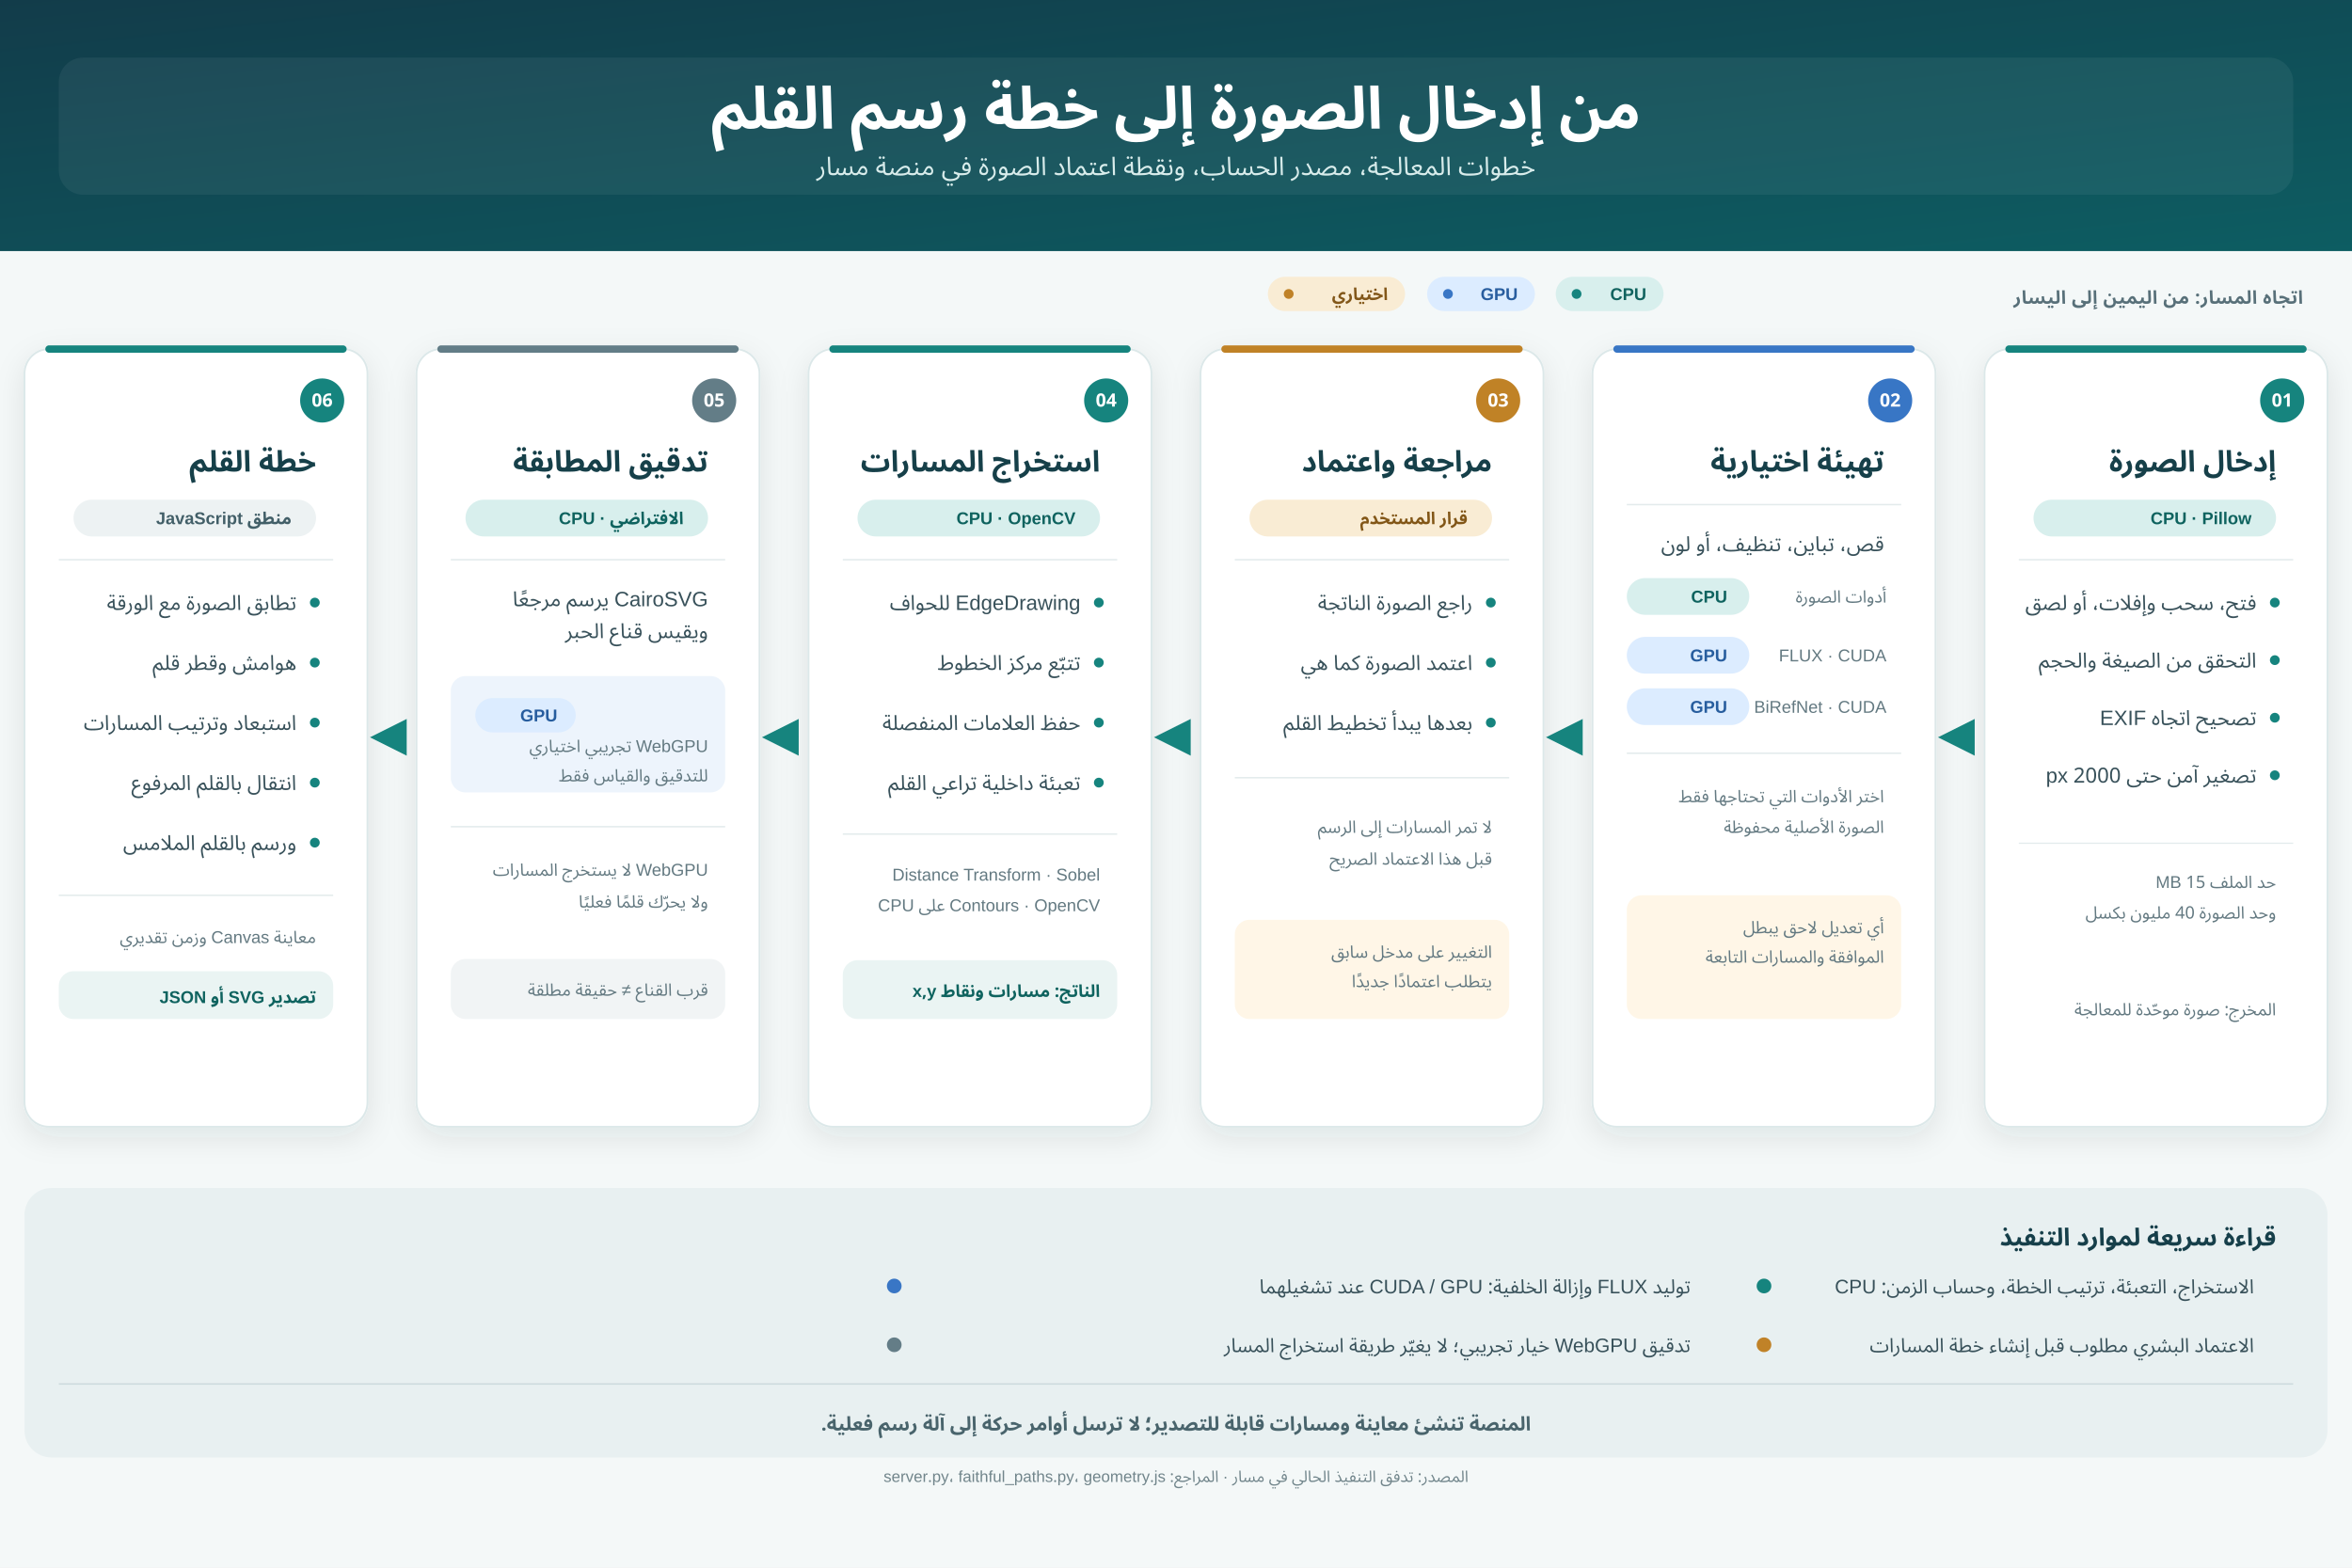
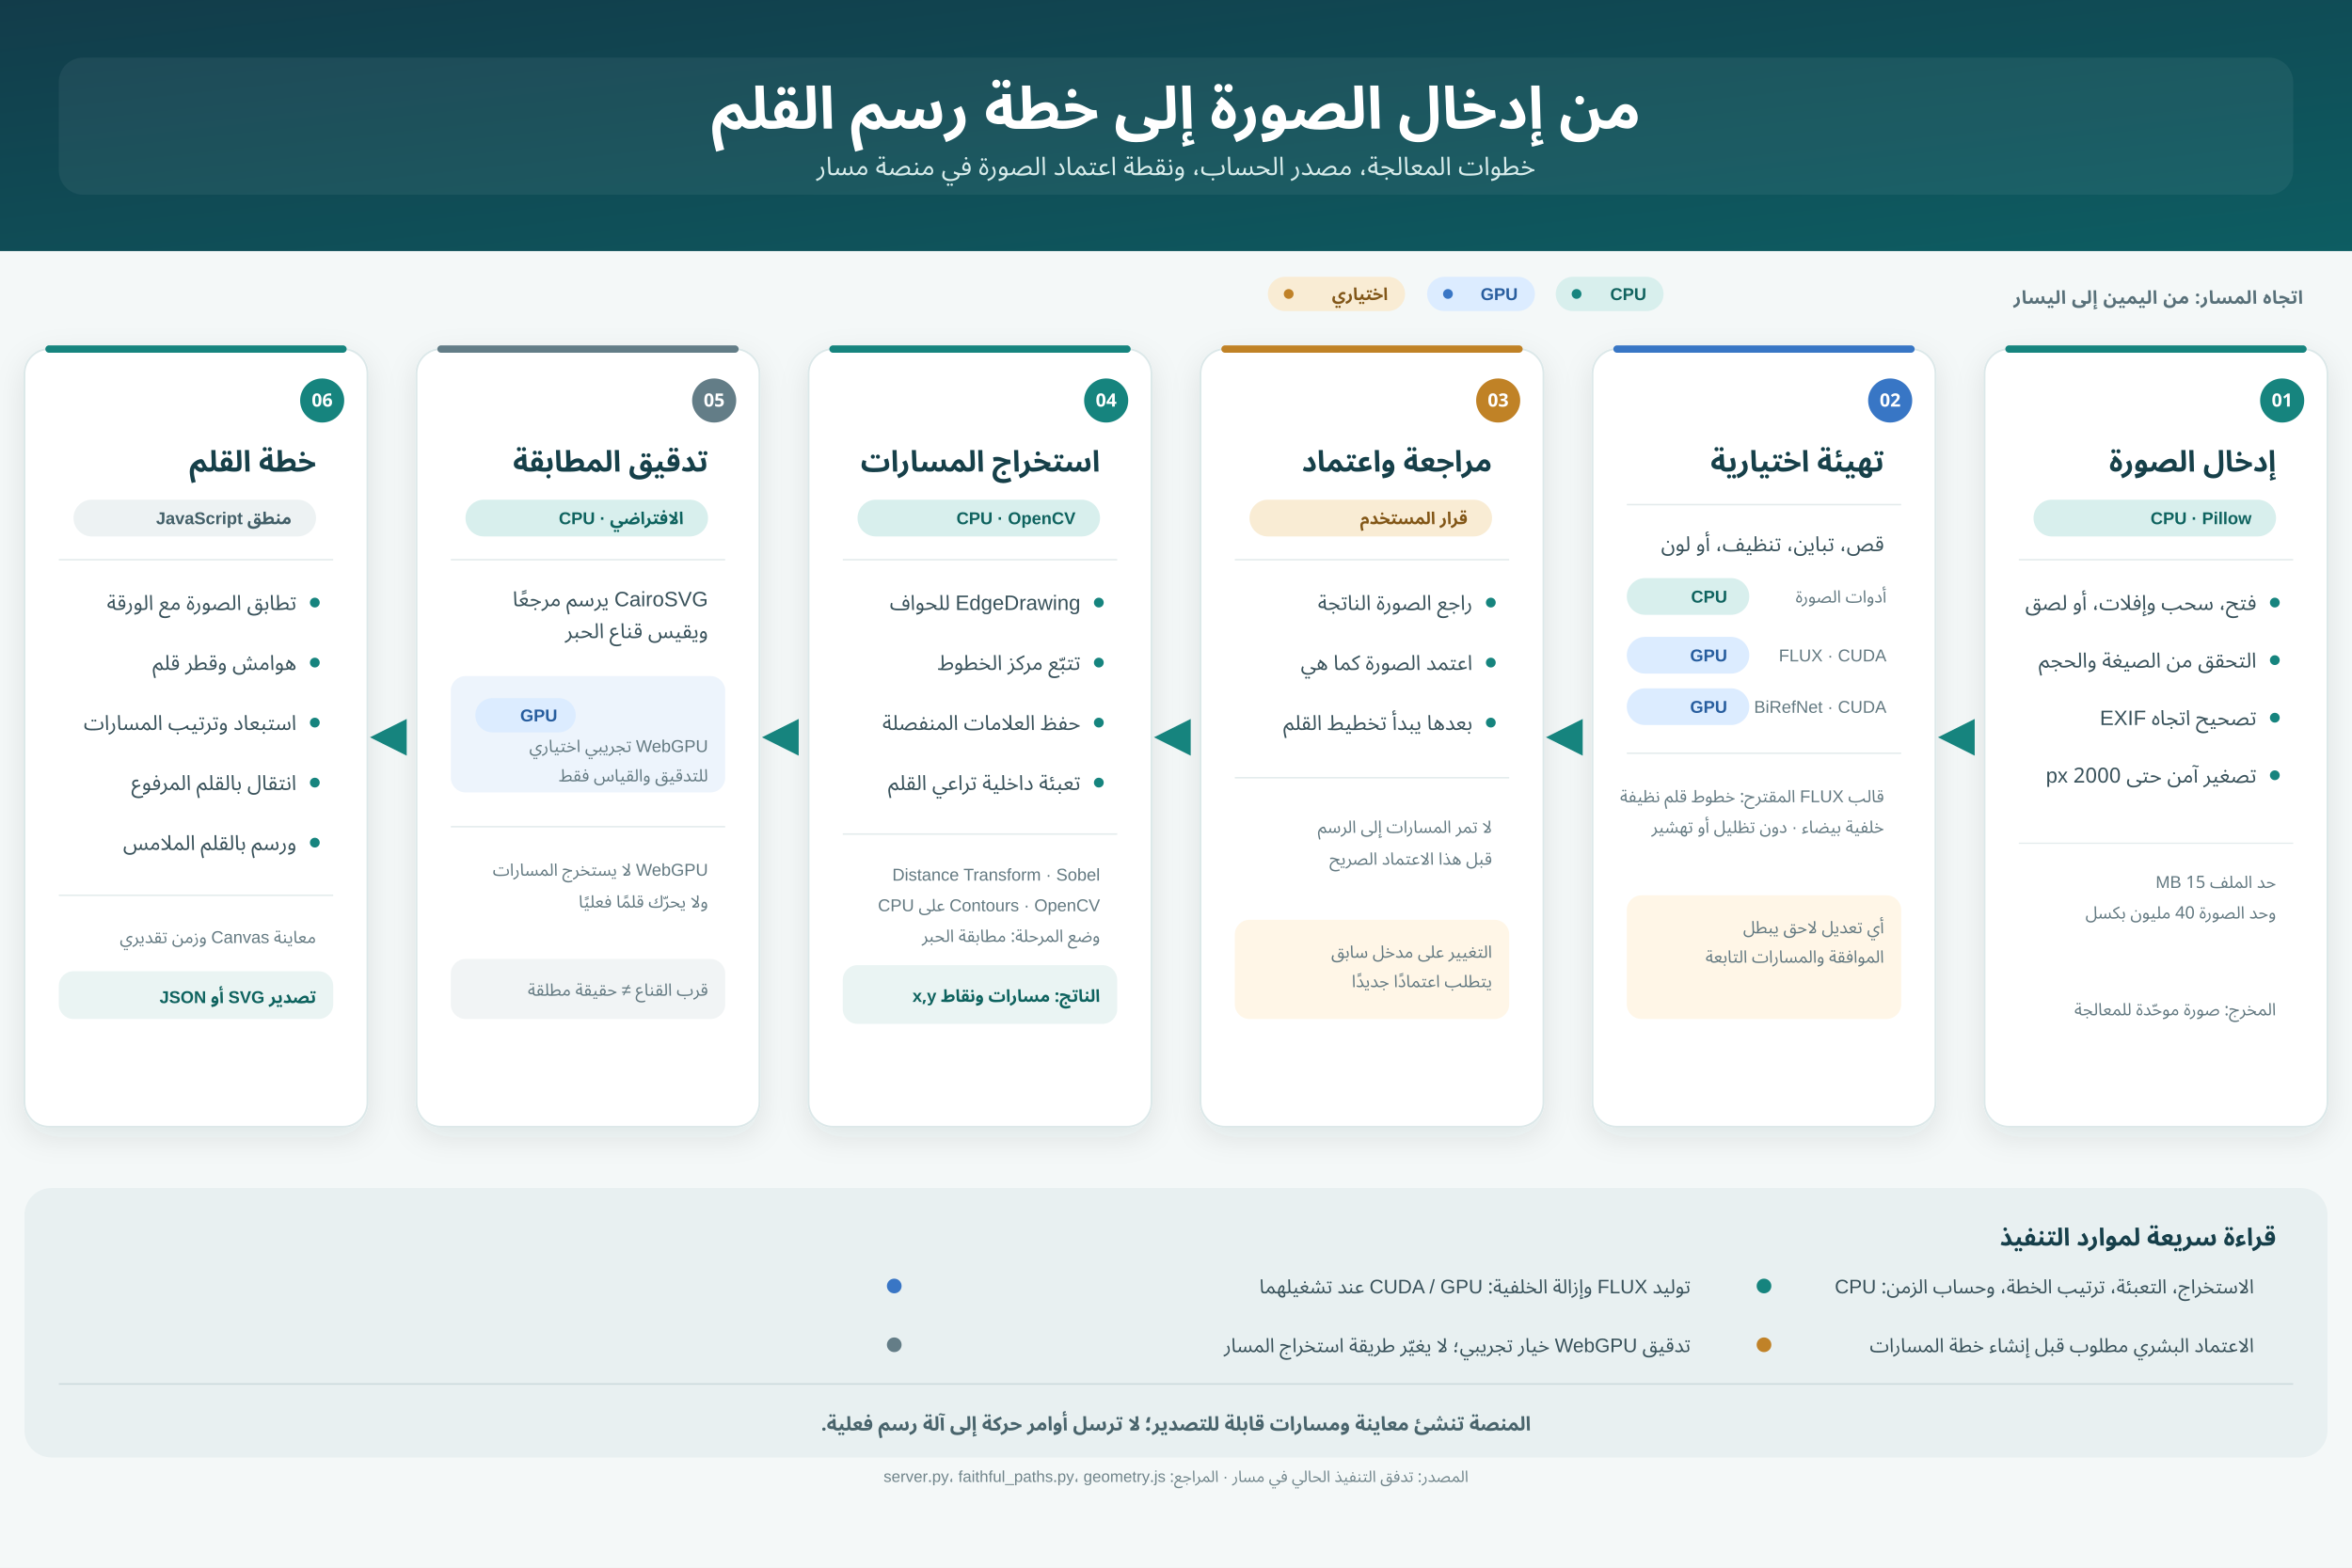
<svg xmlns="http://www.w3.org/2000/svg" width="1920" height="1280" viewBox="0 0 1920 1280" role="img" aria-labelledby="title desc">
  <defs>
    <linearGradient id="header" x1="0" x2="1" y1="0" y2="1">
      <stop offset="0" stop-color="#123c4a" />
      <stop offset="1" stop-color="#0d5d62" />
    </linearGradient>
    <filter id="shadow" x="-15%" y="-15%" width="130%" height="140%">
      <feDropShadow dx="0" dy="8" stdDeviation="12" flood-color="#123c4a" flood-opacity=".09" />
    </filter>
    <marker id="arrow" markerWidth="10" markerHeight="10" refX="8" refY="5" orient="auto">
      <path d="M0 0 10 5 0 10Z" fill="#16847e" />
    </marker>
    <style>
      text{font-family:"Segoe UI","Noto Sans Arabic",Tahoma,Arial,sans-serif}
      .title{font-size:48px;font-weight:750;fill:#fff}
      .subtitle{font-size:21px;fill:#d8eceb}
      .section{font-size:15px;font-weight:700;letter-spacing:.4px;fill:#587079}
      .card{fill:#fff;stroke:#dce8e9;stroke-width:1.5}
      .cardhead{font-size:24px;font-weight:750;fill:#163f4a}
      .body{font-size:17px;fill:#38515a}
      .small{font-size:14px;fill:#637981}
      .number{font-size:15px;font-weight:750;fill:#fff}
      .tag{font-size:14px;font-weight:700}
      .rule{stroke:#e3ebec;stroke-width:1.2}
      .arrow{fill:none;stroke:#16847e;stroke-width:3;stroke-linecap:round;marker-end:url(#arrow)}
      .bullet{fill:#16847e}
    </style>
  </defs>
  <rect width="1920" height="1280" fill="#f4f8f8" />
  <path d="M0 0H1920V205H0Z" fill="url(#header)" />
  <rect x="48" y="47" width="1824" height="112" rx="20" fill="#ffffff" opacity=".055" />
  <text class="title" x="960" y="105" text-anchor="middle" direction="rtl">من إدخال الصورة إلى خطة رسم القلم</text>
  <text class="subtitle" x="960" y="143" text-anchor="middle" direction="rtl">خطوات المعالجة، مصدر الحساب، ونقطة اعتماد الصورة في منصة مسار</text>
  <text class="section" x="1880" y="248" text-anchor="start" direction="rtl">اتجاه المسار: من اليمين إلى اليسار</text>
  <g transform="translate(1270 226)">
    <rect width="88" height="28" rx="14" fill="#d8efed" />
    <circle cx="17" cy="14" r="4" fill="#16847e" />
    <text class="tag" x="74" y="19" text-anchor="start" fill="#11635f" direction="rtl">CPU</text>
  </g>
  <g transform="translate(1165 226)">
    <rect width="88" height="28" rx="14" fill="#dcecff" />
    <circle cx="17" cy="14" r="4" fill="#3976c5" />
    <text class="tag" x="74" y="19" text-anchor="start" fill="#285d9e" direction="rtl">GPU</text>
  </g>
  <g transform="translate(1035 226)">
    <rect width="112" height="28" rx="14" fill="#f9ecd4" />
    <circle cx="17" cy="14" r="4" fill="#c08228" />
    <text class="tag" x="98" y="19" text-anchor="start" fill="#825719" direction="rtl">اختياري</text>
  </g>
  <g filter="url(#shadow)">
    <rect class="card" x="1620" y="285" width="280" height="635" rx="20" />
    <path d="M1640 285H1880" stroke="#16847e" stroke-width="6" stroke-linecap="round" />
    <circle cx="1863" cy="327" r="18" fill="#16847e" />
    <text class="number" x="1863" y="332" text-anchor="middle">01</text>
    <text class="cardhead" x="1858" y="385" text-anchor="start" direction="rtl">إدخال الصورة</text>
    <rect x="1660" y="408" width="198" height="30" rx="15" fill="#d8efed" />
    <text class="tag" x="1838" y="428" text-anchor="start" fill="#11635f" direction="rtl">CPU · Pillow</text>
    <path class="rule" d="M1648 457H1872" />
    <circle class="bullet" cx="1857" cy="492" r="4" />
    <text class="body" x="1842" y="498" text-anchor="start" direction="rtl">فتح، سحب وإفلات، أو لصق</text>
    <circle class="bullet" cx="1857" cy="539" r="4" />
    <text class="body" x="1842" y="545" text-anchor="start" direction="rtl">التحقق من الصيغة والحجم</text>
    <circle class="bullet" cx="1857" cy="586" r="4" />
    <text class="body" x="1842" y="592" text-anchor="start" direction="rtl">تصحيح اتجاه EXIF</text>
    <circle class="bullet" cx="1857" cy="633" r="4" />
    <text class="body" x="1842" y="639" text-anchor="start" direction="rtl">تصغير آمن حتى 2000 px</text>
    <rect x="1648" y="688" width="224" height="1" fill="#e3ebec" />
    <text class="small" x="1858" y="725" text-anchor="start" direction="rtl">حد الملف 15 MB</text>
    <text class="small" x="1858" y="750" text-anchor="start" direction="rtl">وحد الصورة 40 مليون بكسل</text>
    <text class="small" x="1858" y="829" text-anchor="start" direction="rtl">المخرج: صورة موحّدة للمعالجة</text>
  </g>
  <g filter="url(#shadow)">
    <rect class="card" x="1300" y="285" width="280" height="635" rx="20" />
    <path d="M1320 285H1560" stroke="#3976c5" stroke-width="6" stroke-linecap="round" />
    <circle cx="1543" cy="327" r="18" fill="#3976c5" />
    <text class="number" x="1543" y="332" text-anchor="middle">02</text>
    <text class="cardhead" x="1538" y="385" text-anchor="start" direction="rtl">تهيئة اختيارية</text>
    <path class="rule" d="M1328 412H1552" />
    <text class="body" x="1538" y="450" text-anchor="start" direction="rtl">قص، تباين، تنظيف، أو لون</text>
    <g transform="translate(1328 472)">
      <rect width="100" height="30" rx="15" fill="#d8efed" />
      <text class="tag" x="82" y="20" text-anchor="start" fill="#11635f" direction="rtl">CPU</text>
      <text class="small" x="212" y="20" text-anchor="start" direction="rtl">أدوات الصورة</text>
    </g>
    <g transform="translate(1328 520)">
      <rect width="100" height="30" rx="15" fill="#dcecff" />
      <text class="tag" x="82" y="20" text-anchor="start" fill="#285d9e" direction="rtl">GPU</text>
      <text class="small" x="212" y="20" text-anchor="start" direction="rtl">FLUX · CUDA</text>
    </g>
    <g transform="translate(1328 562)">
      <rect width="100" height="30" rx="15" fill="#dcecff" />
      <text class="tag" x="82" y="20" text-anchor="start" fill="#285d9e" direction="rtl">GPU</text>
      <text class="small" x="212" y="20" text-anchor="start" direction="rtl">BiRefNet · CUDA</text>
    </g>
    <path class="rule" d="M1328 615H1552" />
-     <text class="small" x="1538" y="655" text-anchor="start" direction="rtl">اختر الأدوات التي تحتاجها فقط</text>
-     <text class="small" x="1538" y="680" text-anchor="start" direction="rtl">الصورة الأصلية محفوظة</text>
+     <text class="small" x="1538" y="655" text-anchor="start" direction="rtl">قالب FLUX المقترح: خطوط قلم نظيفة</text>
+     <text class="small" x="1538" y="680" text-anchor="start" direction="rtl">خلفية بيضاء · دون تظليل أو تهشير</text>
    <rect x="1328" y="731" width="224" height="101" rx="12" fill="#fff6e7" />
    <text class="small" x="1538" y="762" text-anchor="start" fill="#815719" direction="rtl">أي تعديل لاحق يبطل</text>
    <text class="small" x="1538" y="786" text-anchor="start" fill="#815719" direction="rtl">الموافقة والمسارات التابعة</text>
  </g>
  <g filter="url(#shadow)">
    <rect class="card" x="980" y="285" width="280" height="635" rx="20" />
    <path d="M1000 285H1240" stroke="#c08228" stroke-width="6" stroke-linecap="round" />
    <circle cx="1223" cy="327" r="18" fill="#c08228" />
    <text class="number" x="1223" y="332" text-anchor="middle">03</text>
    <text class="cardhead" x="1218" y="385" text-anchor="start" direction="rtl">مراجعة واعتماد</text>
    <rect x="1020" y="408" width="198" height="30" rx="15" fill="#f9ecd4" />
    <text class="tag" x="1198" y="428" text-anchor="start" fill="#825719" direction="rtl">قرار المستخدم</text>
    <path class="rule" d="M1008 457H1232" />
    <circle class="bullet" cx="1217" cy="492" r="4" />
    <text class="body" x="1202" y="498" text-anchor="start" direction="rtl">راجع الصورة الناتجة</text>
    <circle class="bullet" cx="1217" cy="541" r="4" />
    <text class="body" x="1202" y="547" text-anchor="start" direction="rtl">اعتمد الصورة كما هي</text>
    <circle class="bullet" cx="1217" cy="590" r="4" />
    <text class="body" x="1202" y="596" text-anchor="start" direction="rtl">بعدها يبدأ تخطيط القلم</text>
    <path class="rule" d="M1008 635H1232" />
    <text class="small" x="1218" y="680" text-anchor="start" direction="rtl">لا تمر المسارات إلى الرسم</text>
    <text class="small" x="1218" y="706" text-anchor="start" direction="rtl">قبل هذا الاعتماد الصريح</text>
    <rect x="1008" y="751" width="224" height="81" rx="12" fill="#fff6e7" />
    <text class="small" x="1218" y="782" text-anchor="start" fill="#815719" direction="rtl">التغيير على مدخل سابق</text>
    <text class="small" x="1218" y="806" text-anchor="start" fill="#815719" direction="rtl">يتطلب اعتمادًا جديدًا</text>
  </g>
  <g filter="url(#shadow)">
    <rect class="card" x="660" y="285" width="280" height="635" rx="20" />
    <path d="M680 285H920" stroke="#16847e" stroke-width="6" stroke-linecap="round" />
    <circle cx="903" cy="327" r="18" fill="#16847e" />
    <text class="number" x="903" y="332" text-anchor="middle">04</text>
    <text class="cardhead" x="898" y="385" text-anchor="start" direction="rtl">استخراج المسارات</text>
    <rect x="700" y="408" width="198" height="30" rx="15" fill="#d8efed" />
    <text class="tag" x="878" y="428" text-anchor="start" fill="#11635f" direction="rtl">CPU · OpenCV</text>
    <path class="rule" d="M688 457H912" />
    <circle class="bullet" cx="897" cy="492" r="4" />
    <text class="body" x="882" y="498" text-anchor="start" direction="rtl">EdgeDrawing للحواف</text>
    <circle class="bullet" cx="897" cy="541" r="4" />
    <text class="body" x="882" y="547" text-anchor="start" direction="rtl">تتبّع مركز الخطوط</text>
    <circle class="bullet" cx="897" cy="590" r="4" />
    <text class="body" x="882" y="596" text-anchor="start" direction="rtl">حفظ العلامات المنفصلة</text>
    <circle class="bullet" cx="897" cy="639" r="4" />
    <text class="body" x="882" y="645" text-anchor="start" direction="rtl">تعبئة داخلية تراعي القلم</text>
    <path class="rule" d="M688 681H912" />
    <text class="small" x="898" y="719" text-anchor="start" direction="rtl">Distance Transform · Sobel</text>
    <text class="small" x="898" y="744" text-anchor="start" direction="rtl">Contours · OpenCV على CPU</text>
-     <rect x="688" y="784" width="224" height="48" rx="12" fill="#eaf4f3" />
-     <text class="tag" x="898" y="814" text-anchor="start" fill="#11635f" direction="rtl">الناتج: مسارات ونقاط x,y</text>
+     <text class="small" x="898" y="769" text-anchor="start" direction="rtl">وضع المرحلة: مطابقة الحبر</text>
+     <rect x="688" y="788" width="224" height="48" rx="12" fill="#eaf4f3" />
+     <text class="tag" x="898" y="818" text-anchor="start" fill="#11635f" direction="rtl">الناتج: مسارات ونقاط x,y</text>
  </g>
  <g filter="url(#shadow)">
    <rect class="card" x="340" y="285" width="280" height="635" rx="20" />
    <path d="M360 285H600" stroke="#647d87" stroke-width="6" stroke-linecap="round" />
    <circle cx="583" cy="327" r="18" fill="#647d87" />
    <text class="number" x="583" y="332" text-anchor="middle">05</text>
    <text class="cardhead" x="578" y="385" text-anchor="start" direction="rtl">تدقيق المطابقة</text>
    <rect x="380" y="408" width="198" height="30" rx="15" fill="#d8efed" />
    <text class="tag" x="558" y="428" text-anchor="start" fill="#11635f" direction="rtl">الافتراضي · CPU</text>
    <path class="rule" d="M368 457H592" />
    <text class="body" x="578" y="495" text-anchor="start" direction="rtl">CairoSVG يرسم مرجعًا</text>
    <text class="body" x="578" y="521" text-anchor="start" direction="rtl">ويقيس قناع الحبر</text>
    <rect x="368" y="552" width="224" height="95" rx="12" fill="#edf4fc" />
    <rect x="388" y="570" width="82" height="28" rx="14" fill="#dcecff" />
    <text class="tag" x="455" y="589" text-anchor="start" fill="#285d9e" direction="rtl">GPU</text>
    <text class="small" x="578" y="614" text-anchor="start" direction="rtl">WebGPU تجريبي اختياري</text>
    <text class="small" x="578" y="638" text-anchor="start" direction="rtl">للتدقيق والقياس فقط</text>
    <path class="rule" d="M368 675H592" />
    <text class="small" x="578" y="715" text-anchor="start" direction="rtl">WebGPU لا يستخرج المسارات</text>
    <text class="small" x="578" y="741" text-anchor="start" direction="rtl">ولا يحرّك قلمًا فعليًا</text>
    <rect x="368" y="783" width="224" height="49" rx="12" fill="#f1f4f5" />
    <text class="small" x="578" y="813" text-anchor="start" direction="rtl">قرب القناع ≠ حقيقة مطلقة</text>
  </g>
  <g filter="url(#shadow)">
    <rect class="card" x="20" y="285" width="280" height="635" rx="20" />
    <path d="M40 285H280" stroke="#16847e" stroke-width="6" stroke-linecap="round" />
    <circle cx="263" cy="327" r="18" fill="#16847e" />
    <text class="number" x="263" y="332" text-anchor="middle">06</text>
    <text class="cardhead" x="258" y="385" text-anchor="start" direction="rtl">خطة القلم</text>
    <rect x="60" y="408" width="198" height="30" rx="15" fill="#edf2f3" />
    <text class="tag" x="238" y="428" text-anchor="start" fill="#435f68" direction="rtl">منطق JavaScript</text>
    <path class="rule" d="M48 457H272" />
    <circle class="bullet" cx="257" cy="492" r="4" />
    <text class="body" x="242" y="498" text-anchor="start" direction="rtl">تطابق الصورة مع الورقة</text>
    <circle class="bullet" cx="257" cy="541" r="4" />
    <text class="body" x="242" y="547" text-anchor="start" direction="rtl">هوامش وقطر قلم</text>
    <circle class="bullet" cx="257" cy="590" r="4" />
    <text class="body" x="242" y="596" text-anchor="start" direction="rtl">استبعاد وترتيب المسارات</text>
    <circle class="bullet" cx="257" cy="639" r="4" />
    <text class="body" x="242" y="645" text-anchor="start" direction="rtl">انتقال بالقلم المرفوع</text>
    <circle class="bullet" cx="257" cy="688" r="4" />
    <text class="body" x="242" y="694" text-anchor="start" direction="rtl">ورسم بالقلم الملامس</text>
    <path class="rule" d="M48 731H272" />
    <text class="small" x="258" y="770" text-anchor="start" direction="rtl">معاينة Canvas وزمن تقديري</text>
    <rect x="48" y="793" width="224" height="39" rx="12" fill="#eaf4f3" />
    <text class="tag" x="258" y="819" text-anchor="start" fill="#11635f" direction="rtl">تصدير SVG أو JSON</text>
  </g>
  <path class="arrow" d="M1610 602H1588" />
  <path class="arrow" d="M1290 602H1268" />
  <path class="arrow" d="M970 602H948" />
  <path class="arrow" d="M650 602H628" />
  <path class="arrow" d="M330 602H308" />
  <rect x="20" y="970" width="1880" height="220" rx="22" fill="#e8f0f1" />
  <text x="1858" y="1017" text-anchor="start" direction="rtl" font-size="20" font-weight="750" fill="#163f4a">قراءة سريعة لموارد التنفيذ</text>
  <g transform="translate(1440 1042)">
    <circle cx="0" cy="8" r="6" fill="#16847e" />
    <text x="400" y="14" text-anchor="start" direction="rtl" font-size="16" fill="#38515a">الاستخراج، التعبئة، ترتيب الخطة، وحساب الزمن: CPU</text>
  </g>
  <g transform="translate(730 1042)">
    <circle cx="0" cy="8" r="6" fill="#3976c5" />
    <text x="650" y="14" text-anchor="start" direction="rtl" font-size="16" fill="#38515a">توليد FLUX وإزالة الخلفية: CUDA / GPU عند تشغيلهما</text>
  </g>
  <g transform="translate(1440 1090)">
    <circle cx="0" cy="8" r="6" fill="#c08228" />
    <text x="400" y="14" text-anchor="start" direction="rtl" font-size="16" fill="#38515a">الاعتماد البشري مطلوب قبل إنشاء خطة المسارات</text>
  </g>
  <g transform="translate(730 1090)">
    <circle cx="0" cy="8" r="6" fill="#647d87" />
    <text x="650" y="14" text-anchor="start" direction="rtl" font-size="16" fill="#38515a">تدقيق WebGPU خيار تجريبي؛ لا يغيّر طريقة استخراج المسار</text>
  </g>
  <path d="M48 1130H1872" stroke="#ccdadd" stroke-width="1.2" />
  <text x="960" y="1168" text-anchor="middle" direction="rtl" font-size="16" font-weight="700" fill="#49646c">المنصة تنشئ معاينة ومسارات قابلة للتصدير؛ لا ترسل أوامر حركة إلى آلة رسم فعلية.</text>
  <text x="960" y="1210" text-anchor="middle" direction="rtl" font-size="13" fill="#71858b">المصدر: تدفق التنفيذ الحالي في مسار · المراجع: server.py، faithful_paths.py، geometry.js</text>
</svg>
